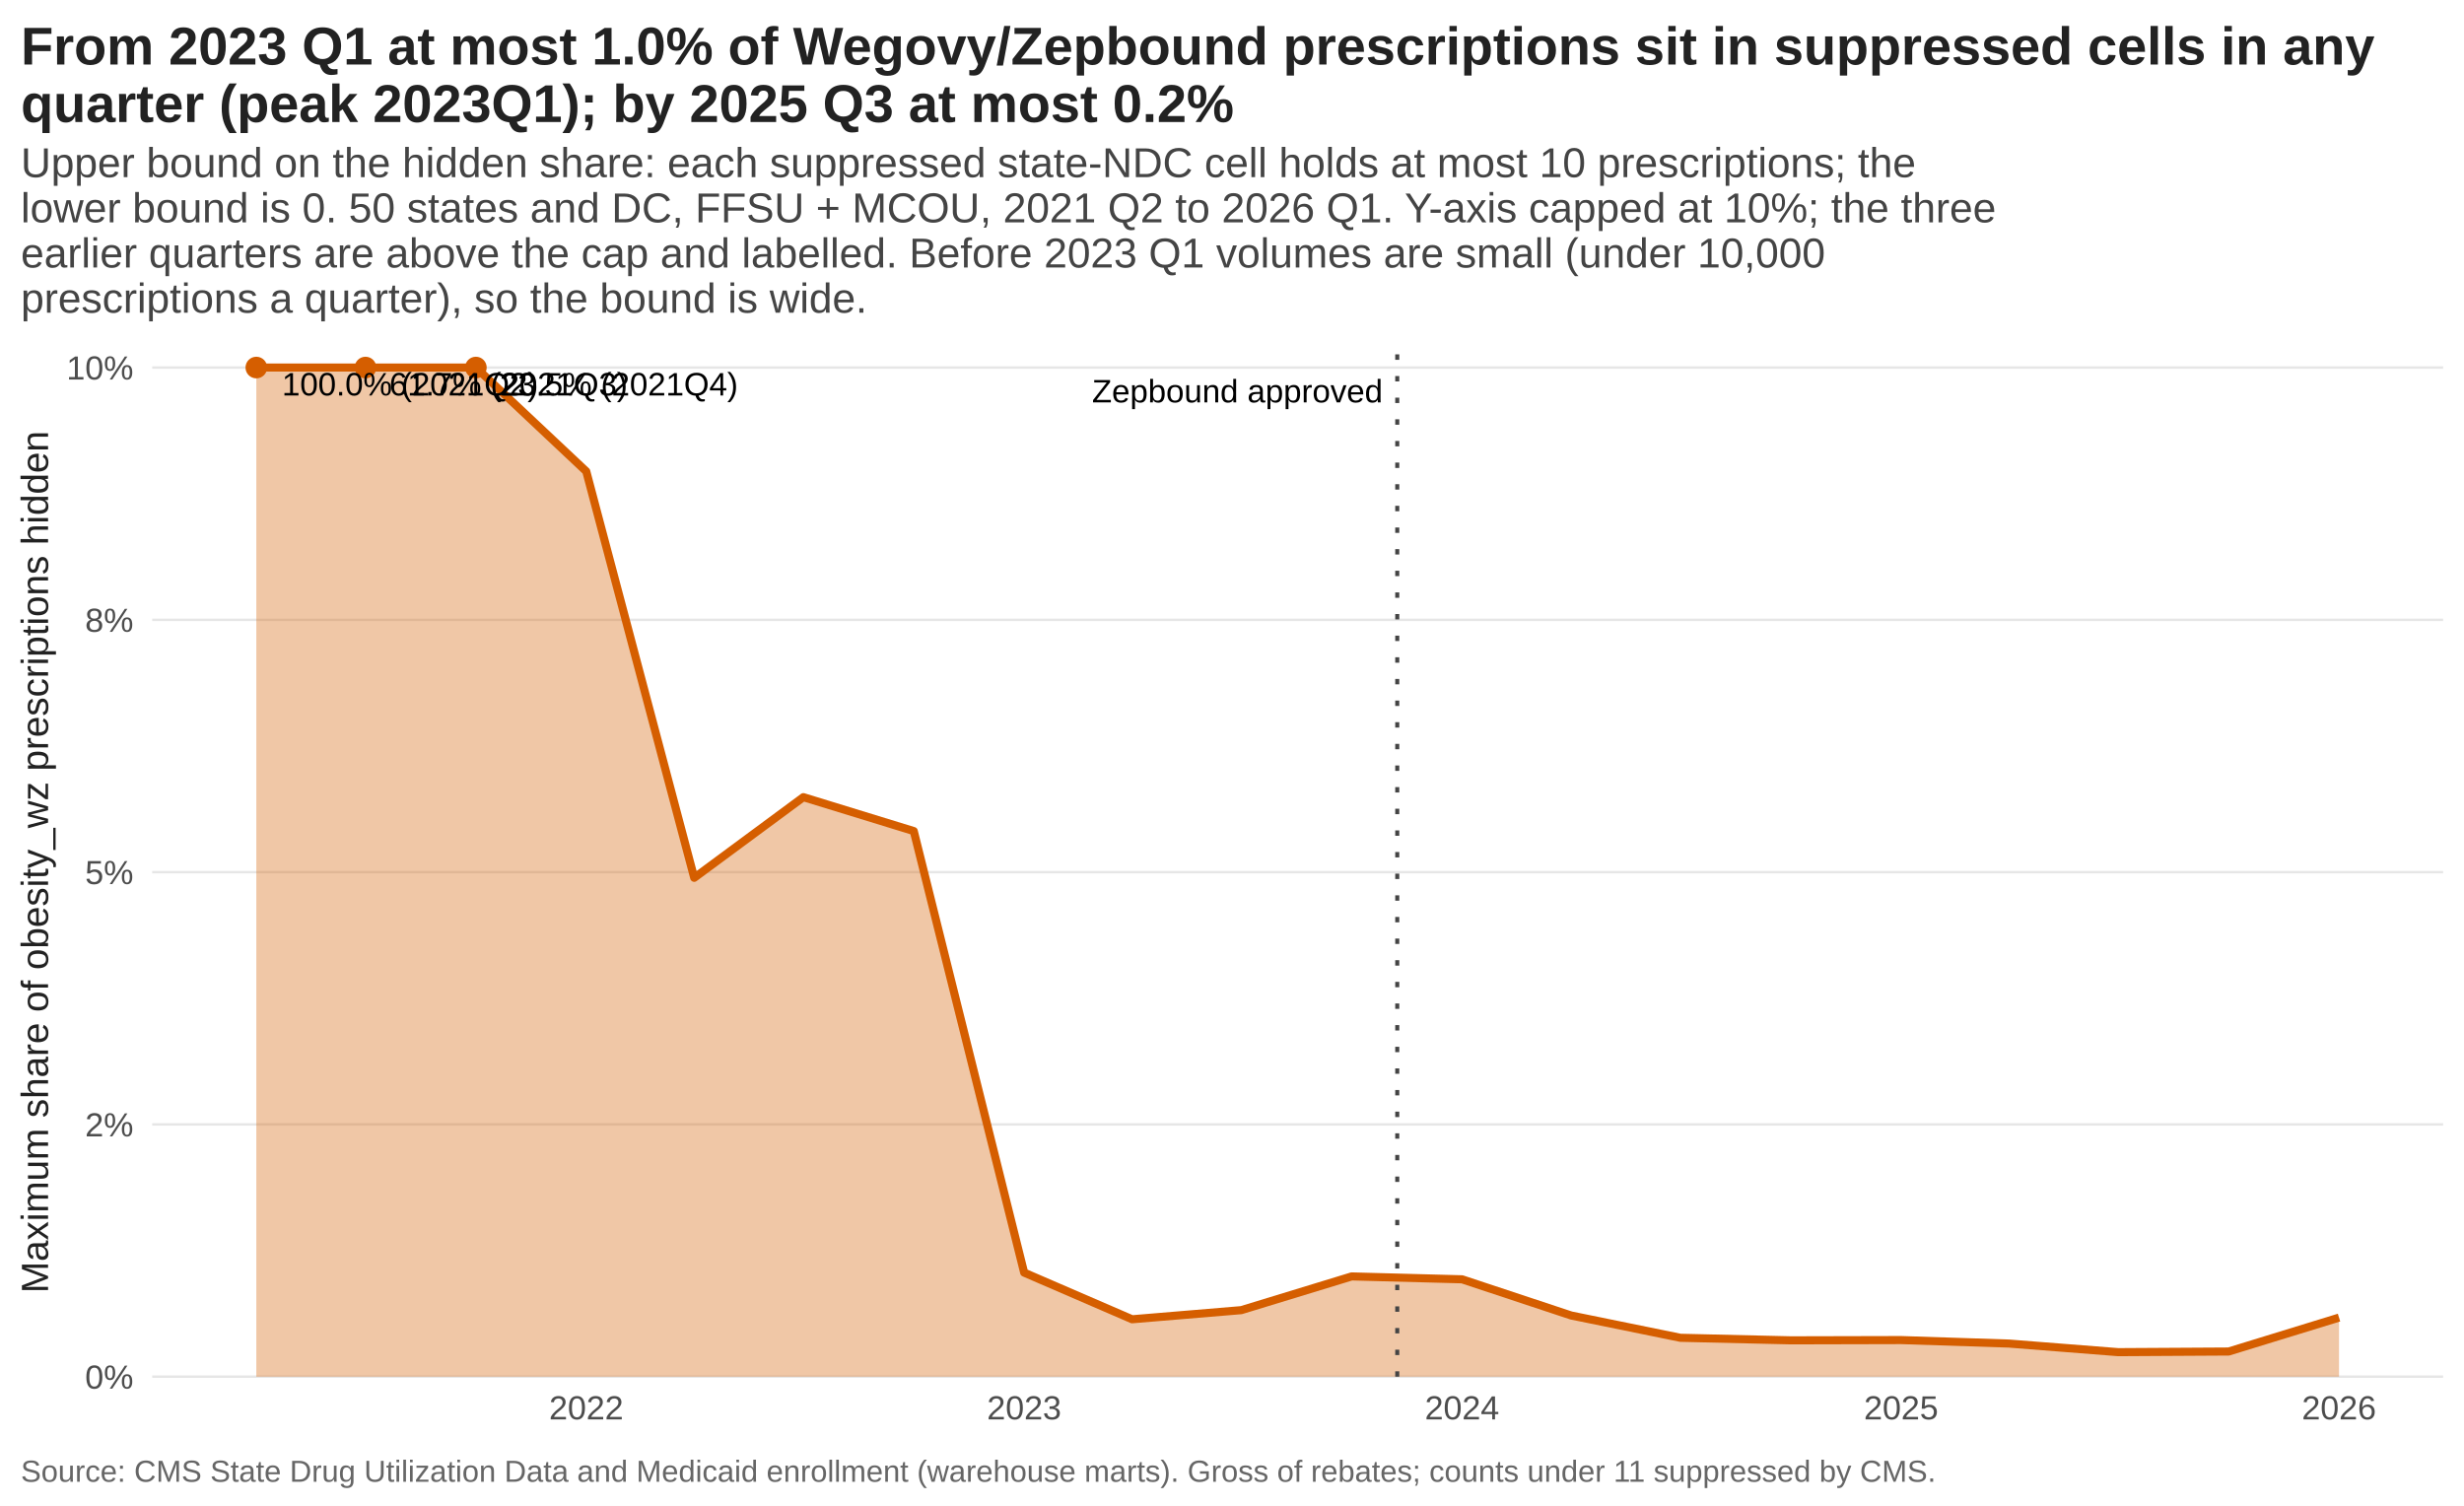
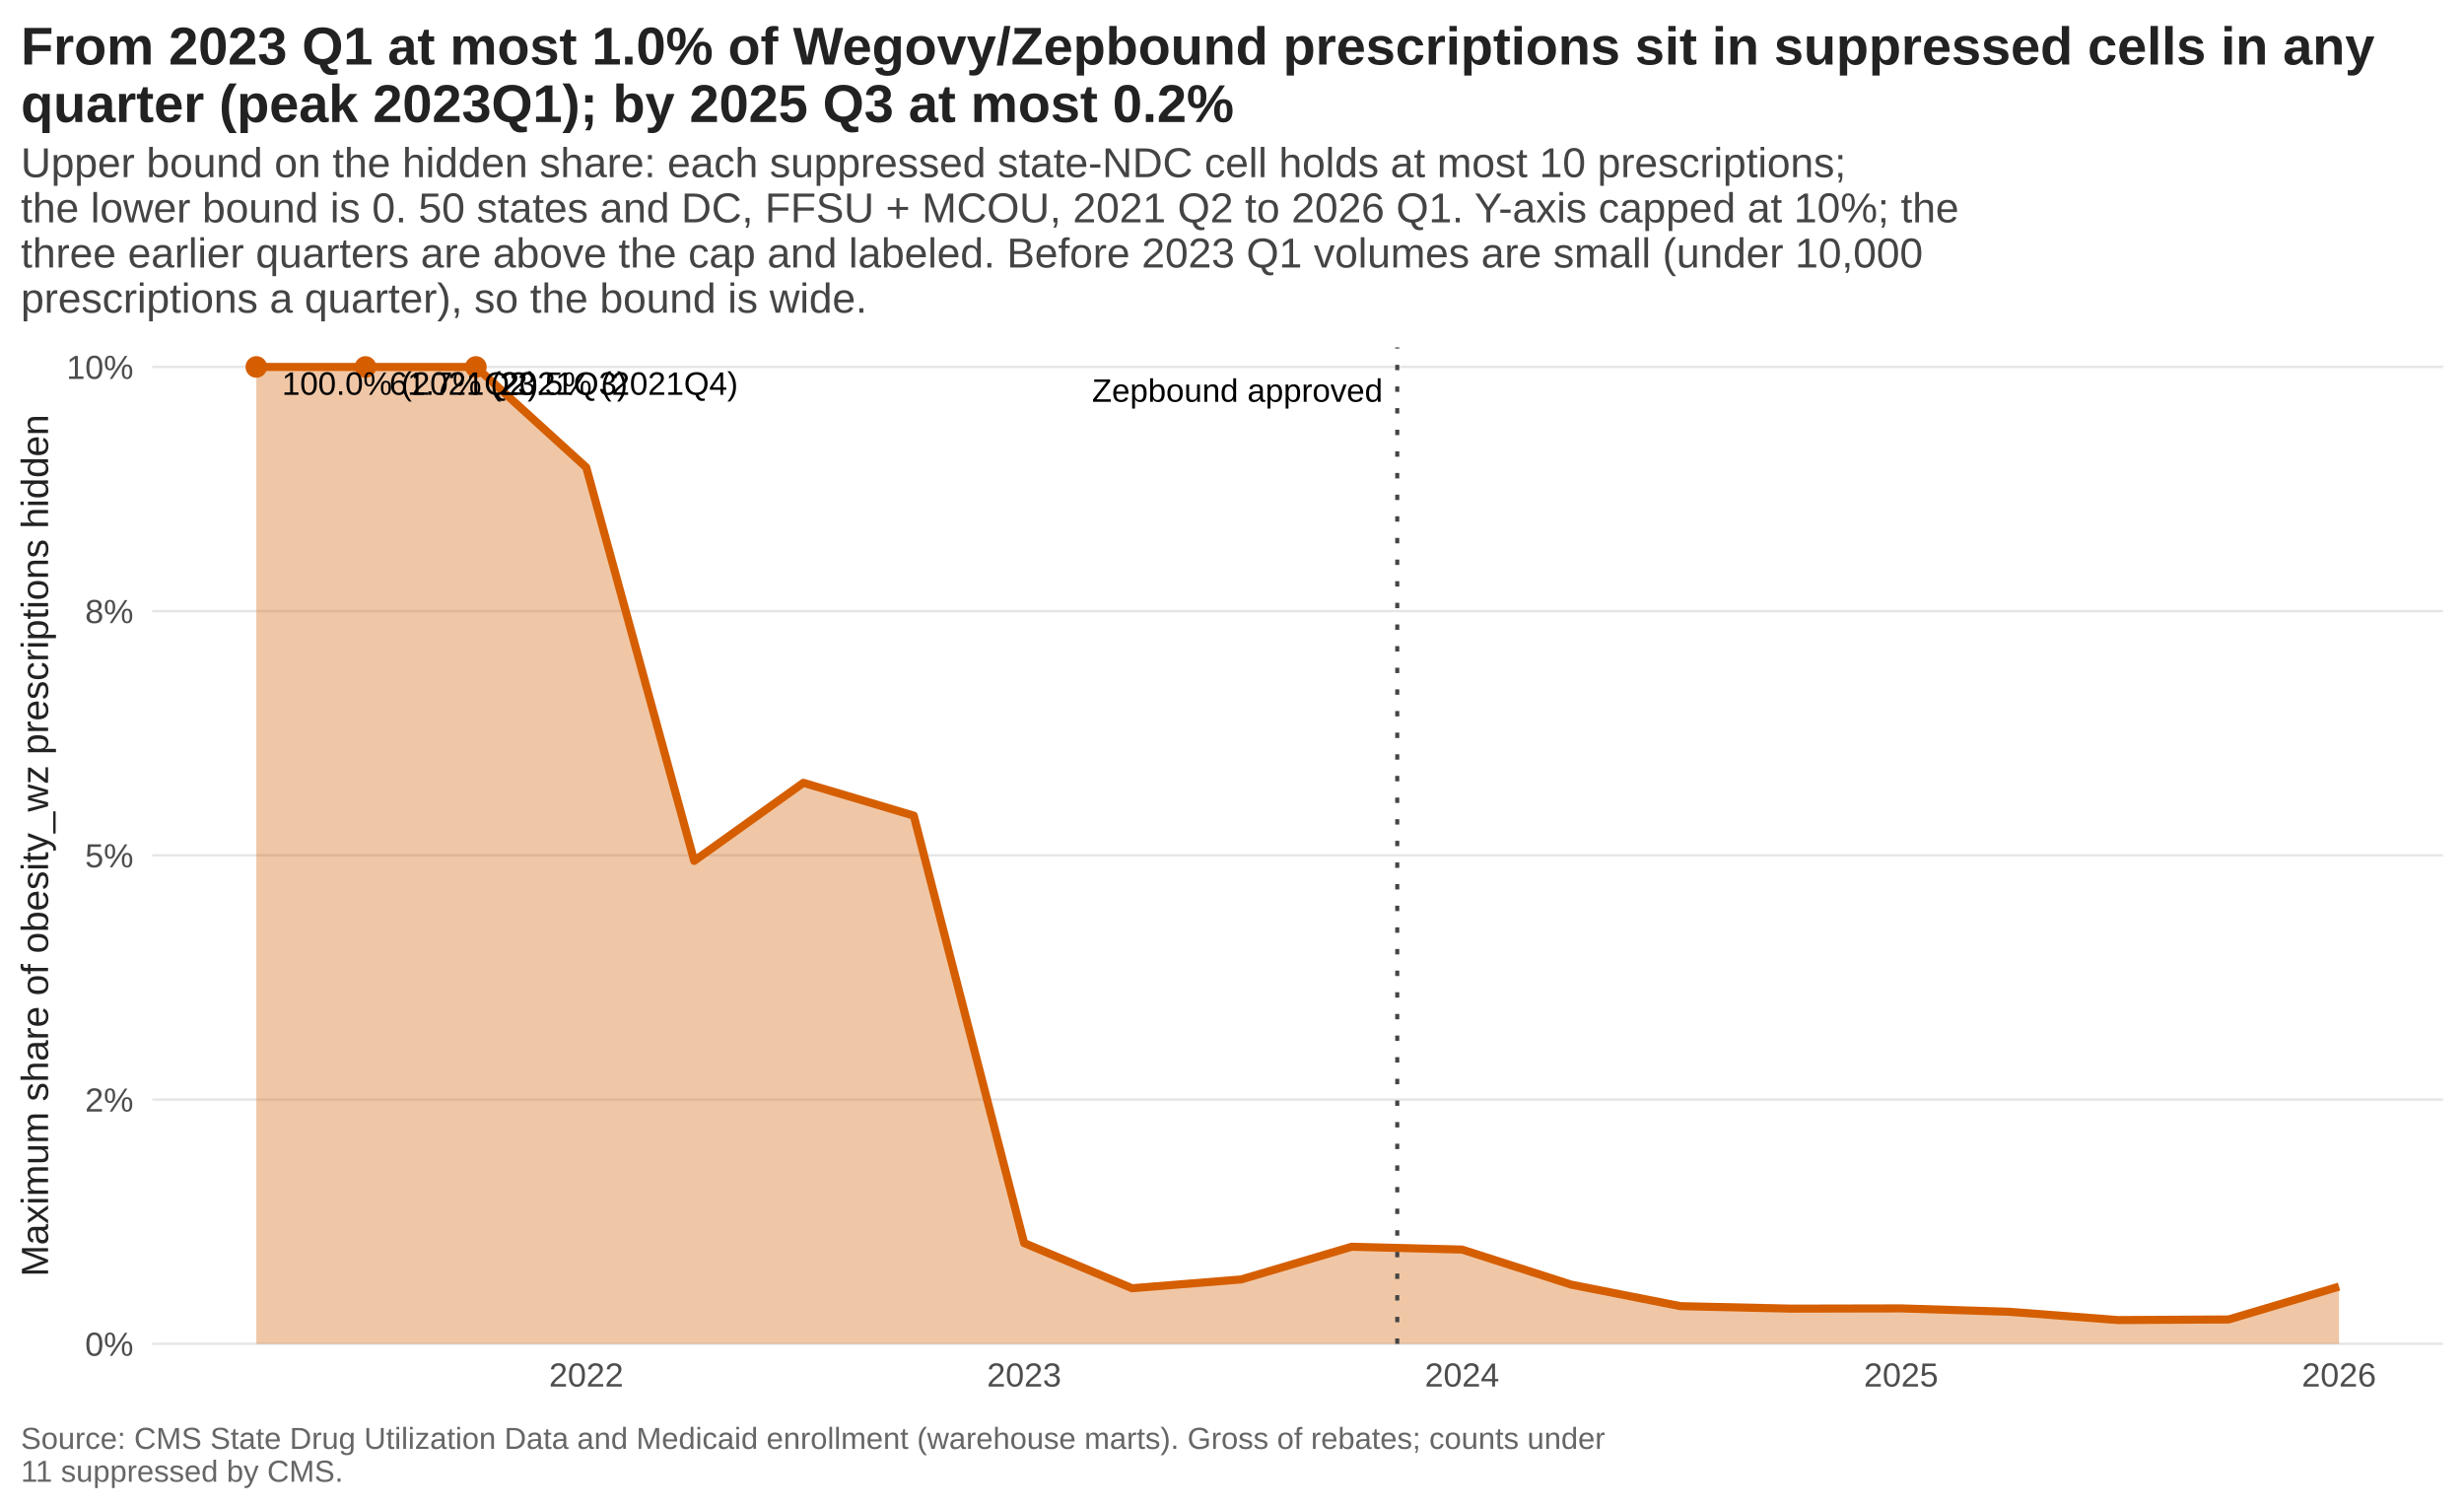
<svg xmlns="http://www.w3.org/2000/svg" width="648.00pt" height="396.00pt" viewBox="0 0 648.00 396.00">
  <g class="svglite">
    <defs>
      <style type="text/css">
    .svglite line, .svglite polyline, .svglite polygon, .svglite path, .svglite rect, .svglite circle {
      fill: none;
      stroke: #000000;
      stroke-linecap: round;
      stroke-linejoin: round;
      stroke-miterlimit: 10.00;
    }
    .svglite text {
      white-space: pre;
    }
    .svglite g.glyphgroup path {
      fill: inherit;
      stroke: none;
    }
  </style>
    </defs>
    <rect width="100%" height="100%" style="stroke: none; fill: #FFFFFF;" />
    <defs>
      <clipPath id="cpMC4wMHw2NDguMDB8MC4wMHwzOTYuMDA=">
        <rect x="0.00" y="0.00" width="648.00" height="396.00" />
      </clipPath>
    </defs>
    <g clip-path="url(#cpMC4wMHw2NDguMDB8MC4wMHwzOTYuMDA=)">
      <rect x="0.00" y="0" width="648.00" height="396.00" style="stroke-width: 1.07; stroke: none; fill: #FFFFFF;" />
-       <polyline points="40.03,362.05 642.52,362.05 " style="stroke-width: 0.64; stroke: #E6E6E6; stroke-linecap: butt;" />
-       <polyline points="40.03,295.71 642.52,295.71 " style="stroke-width: 0.64; stroke: #E6E6E6; stroke-linecap: butt;" />
-       <polyline points="40.03,229.36 642.52,229.36 " style="stroke-width: 0.64; stroke: #E6E6E6; stroke-linecap: butt;" />
-       <polyline points="40.03,163.01 642.52,163.01 " style="stroke-width: 0.64; stroke: #E6E6E6; stroke-linecap: butt;" />
-       <polyline points="40.03,96.66 642.52,96.66 " style="stroke-width: 0.64; stroke: #E6E6E6; stroke-linecap: butt;" />
-       <polygon points="67.41,96.66 96.12,96.66 125.15,96.66 154.18,123.96 182.57,230.85 211.28,209.64 240.31,218.56 269.34,334.68 297.73,346.95 326.44,344.55 355.47,335.68 384.50,336.44 413.21,345.96 441.92,351.82 470.95,352.49 499.97,352.42 528.37,353.34 557.08,355.60 586.11,355.43 615.13,346.51 615.13,362.05 586.11,362.05 557.08,362.05 528.37,362.05 499.97,362.05 470.95,362.05 441.92,362.05 413.21,362.05 384.50,362.05 355.47,362.05 326.44,362.05 297.73,362.05 269.34,362.05 240.31,362.05 211.28,362.05 182.57,362.05 154.18,362.05 125.15,362.05 96.12,362.05 67.41,362.05 " style="stroke-width: 0.00; stroke: none; stroke-linecap: butt; fill: #D55E00; fill-opacity: 0.35;" />
-       <polyline points="67.41,96.66 96.12,96.66 125.15,96.66 154.18,123.96 182.57,230.85 211.28,209.64 240.31,218.56 269.34,334.68 297.73,346.95 326.44,344.55 355.47,335.68 384.50,336.44 413.21,345.96 441.92,351.82 470.95,352.49 499.97,352.42 528.37,353.34 557.08,355.60 586.11,355.43 615.13,346.51 " style="stroke-width: 1.07; stroke: none; stroke-linecap: butt;" />
-       <polyline points="615.13,362.05 586.11,362.05 557.08,362.05 528.37,362.05 499.97,362.05 470.95,362.05 441.92,362.05 413.21,362.05 384.50,362.05 355.47,362.05 326.44,362.05 297.73,362.05 269.34,362.05 240.31,362.05 211.28,362.05 182.57,362.05 154.18,362.05 125.15,362.05 96.12,362.05 67.41,362.05 " style="stroke-width: 1.07; stroke: none; stroke-linecap: butt;" />
-       <polyline points="67.41,96.66 96.12,96.66 125.15,96.66 154.18,123.96 182.57,230.85 211.28,209.64 240.31,218.56 269.34,334.68 297.73,346.95 326.44,344.55 355.47,335.68 384.50,336.44 413.21,345.96 441.92,351.82 470.95,352.49 499.97,352.42 528.37,353.34 557.08,355.60 586.11,355.43 615.13,346.51 " style="stroke-width: 2.13; stroke: #D55E00; stroke-linecap: butt;" />
-       <circle cx="67.41" cy="96.66" r="2.49" style="stroke-width: 0.71; stroke: #D55E00; fill: #D55E00;" />
-       <circle cx="96.12" cy="96.66" r="2.49" style="stroke-width: 0.71; stroke: #D55E00; fill: #D55E00;" />
-       <circle cx="125.15" cy="96.66" r="2.49" style="stroke-width: 0.71; stroke: #D55E00; fill: #D55E00;" />
-       <text x="74.15" y="104.00" style="font-size: 8.54px; font-family: &quot;Arial&quot;;" textLength="67.41px" lengthAdjust="spacingAndGlyphs">100.0% (2021Q2)</text>
-       <text x="102.39" y="104.00" style="font-size: 8.54px; font-family: &quot;Arial&quot;;" textLength="62.66px" lengthAdjust="spacingAndGlyphs">61.7% (2021Q3)</text>
-       <text x="131.42" y="104.00" style="font-size: 8.54px; font-family: &quot;Arial&quot;;" textLength="62.66px" lengthAdjust="spacingAndGlyphs">23.5% (2021Q4)</text>
-       <line x1="367.46" y1="362.05" x2="367.46" y2="91.36" style="stroke-width: 1.07; stroke: #444444; stroke-dasharray: 1.42,4.27; stroke-linecap: butt;" />
-       <text x="363.64" y="105.83" text-anchor="end" style="font-size: 8.54px; font-family: &quot;Arial&quot;;" textLength="76.45px" lengthAdjust="spacingAndGlyphs">Zepbound approved</text>
-       <text x="35.09" y="365.20" text-anchor="end" style="font-size: 8.80px;fill: #4D4D4D; font-family: &quot;Arial&quot;;" textLength="12.72px" lengthAdjust="spacingAndGlyphs">0%</text>
-       <text x="35.09" y="298.86" text-anchor="end" style="font-size: 8.80px;fill: #4D4D4D; font-family: &quot;Arial&quot;;" textLength="12.72px" lengthAdjust="spacingAndGlyphs">2%</text>
-       <text x="35.09" y="232.51" text-anchor="end" style="font-size: 8.80px;fill: #4D4D4D; font-family: &quot;Arial&quot;;" textLength="12.72px" lengthAdjust="spacingAndGlyphs">5%</text>
-       <text x="35.09" y="166.16" text-anchor="end" style="font-size: 8.80px;fill: #4D4D4D; font-family: &quot;Arial&quot;;" textLength="12.72px" lengthAdjust="spacingAndGlyphs">8%</text>
-       <text x="35.09" y="99.81" text-anchor="end" style="font-size: 8.80px;fill: #4D4D4D; font-family: &quot;Arial&quot;;" textLength="17.61px" lengthAdjust="spacingAndGlyphs">10%</text>
-       <text x="154.18" y="373.28" text-anchor="middle" style="font-size: 8.80px;fill: #4D4D4D; font-family: &quot;Arial&quot;;" textLength="19.56px" lengthAdjust="spacingAndGlyphs">2022</text>
-       <text x="269.34" y="373.28" text-anchor="middle" style="font-size: 8.80px;fill: #4D4D4D; font-family: &quot;Arial&quot;;" textLength="19.56px" lengthAdjust="spacingAndGlyphs">2023</text>
-       <text x="384.50" y="373.28" text-anchor="middle" style="font-size: 8.80px;fill: #4D4D4D; font-family: &quot;Arial&quot;;" textLength="19.56px" lengthAdjust="spacingAndGlyphs">2024</text>
-       <text x="499.97" y="373.28" text-anchor="middle" style="font-size: 8.80px;fill: #4D4D4D; font-family: &quot;Arial&quot;;" textLength="19.56px" lengthAdjust="spacingAndGlyphs">2025</text>
-       <text x="615.13" y="373.28" text-anchor="middle" style="font-size: 8.80px;fill: #4D4D4D; font-family: &quot;Arial&quot;;" textLength="19.56px" lengthAdjust="spacingAndGlyphs">2026</text>
-       <text transform="translate(12.64,226.70) rotate(-90)" text-anchor="middle" style="font-size: 10.00px;fill: #222222; font-family: &quot;Arial&quot;;" textLength="226.78px" lengthAdjust="spacingAndGlyphs">Maximum share of obesity_wz prescriptions hidden</text>
-       <text x="5.48" y="46.59" style="font-size: 11.00px;fill: #444444; font-family: &quot;Arial&quot;;" textLength="498.72px" lengthAdjust="spacingAndGlyphs">Upper bound on the hidden share: each suppressed state-NDC cell holds at most 10 prescriptions; the</text>
-       <text x="5.48" y="58.47" style="font-size: 11.00px;fill: #444444; font-family: &quot;Arial&quot;;" textLength="519.86px" lengthAdjust="spacingAndGlyphs">lower bound is 0. 50 states and DC, FFSU + MCOU, 2021 Q2 to 2026 Q1. Y-axis capped at 10%; the three</text>
-       <text x="5.48" y="70.35" style="font-size: 11.00px;fill: #444444; font-family: &quot;Arial&quot;;" textLength="474.88px" lengthAdjust="spacingAndGlyphs">earlier quarters are above the cap and labelled. Before 2023 Q1 volumes are small (under 10,000</text>
+       <polyline points="40.03,353.41 642.52,353.41 " style="stroke-width: 0.64; stroke: #E6E6E6; stroke-linecap: butt;" />
+       <polyline points="40.03,289.18 642.52,289.18 " style="stroke-width: 0.64; stroke: #E6E6E6; stroke-linecap: butt;" />
+       <polyline points="40.03,224.95 642.52,224.95 " style="stroke-width: 0.64; stroke: #E6E6E6; stroke-linecap: butt;" />
+       <polyline points="40.03,160.72 642.52,160.72 " style="stroke-width: 0.64; stroke: #E6E6E6; stroke-linecap: butt;" />
+       <polyline points="40.03,96.50 642.52,96.50 " style="stroke-width: 0.64; stroke: #E6E6E6; stroke-linecap: butt;" />
+       <polygon points="67.41,96.50 96.12,96.50 125.15,96.50 154.18,122.92 182.57,226.40 211.28,205.87 240.31,214.50 269.34,326.91 297.73,338.79 326.44,336.47 355.47,327.88 384.50,328.62 413.21,337.84 441.92,343.50 470.95,344.15 499.97,344.09 528.37,344.98 557.08,347.16 586.11,347.00 615.13,338.36 615.13,353.41 586.11,353.41 557.08,353.41 528.37,353.41 499.97,353.41 470.95,353.41 441.92,353.41 413.21,353.41 384.50,353.41 355.47,353.41 326.44,353.41 297.73,353.41 269.34,353.41 240.31,353.41 211.28,353.41 182.57,353.41 154.18,353.41 125.15,353.41 96.12,353.41 67.41,353.41 " style="stroke-width: 0.00; stroke: none; stroke-linecap: butt; fill: #D55E00; fill-opacity: 0.35;" />
+       <polyline points="67.41,96.50 96.12,96.50 125.15,96.50 154.18,122.92 182.57,226.40 211.28,205.87 240.31,214.50 269.34,326.91 297.73,338.79 326.44,336.47 355.47,327.88 384.50,328.62 413.21,337.84 441.92,343.50 470.95,344.15 499.97,344.09 528.37,344.98 557.08,347.16 586.11,347.00 615.13,338.36 " style="stroke-width: 1.07; stroke: none; stroke-linecap: butt;" />
+       <polyline points="615.13,353.41 586.11,353.41 557.08,353.41 528.37,353.41 499.97,353.41 470.95,353.41 441.92,353.41 413.21,353.41 384.50,353.41 355.47,353.41 326.44,353.41 297.73,353.41 269.34,353.41 240.31,353.41 211.28,353.41 182.57,353.41 154.18,353.41 125.15,353.41 96.12,353.41 67.41,353.41 " style="stroke-width: 1.07; stroke: none; stroke-linecap: butt;" />
+       <polyline points="67.41,96.50 96.12,96.50 125.15,96.50 154.18,122.92 182.57,226.40 211.28,205.87 240.31,214.50 269.34,326.91 297.73,338.79 326.44,336.47 355.47,327.88 384.50,328.62 413.21,337.84 441.92,343.50 470.95,344.15 499.97,344.09 528.37,344.98 557.08,347.16 586.11,347.00 615.13,338.36 " style="stroke-width: 2.13; stroke: #D55E00; stroke-linecap: butt;" />
+       <circle cx="67.41" cy="96.50" r="2.49" style="stroke-width: 0.71; stroke: #D55E00; fill: #D55E00;" />
+       <circle cx="96.12" cy="96.50" r="2.49" style="stroke-width: 0.71; stroke: #D55E00; fill: #D55E00;" />
+       <circle cx="125.15" cy="96.50" r="2.49" style="stroke-width: 0.71; stroke: #D55E00; fill: #D55E00;" />
+       <text x="74.15" y="103.83" style="font-size: 8.54px; font-family: &quot;Arial&quot;;" textLength="67.41px" lengthAdjust="spacingAndGlyphs">100.0% (2021Q2)</text>
+       <text x="102.39" y="103.83" style="font-size: 8.54px; font-family: &quot;Arial&quot;;" textLength="62.66px" lengthAdjust="spacingAndGlyphs">61.7% (2021Q3)</text>
+       <text x="131.42" y="103.83" style="font-size: 8.54px; font-family: &quot;Arial&quot;;" textLength="62.66px" lengthAdjust="spacingAndGlyphs">23.5% (2021Q4)</text>
+       <line x1="367.46" y1="353.41" x2="367.46" y2="91.36" style="stroke-width: 1.07; stroke: #444444; stroke-dasharray: 1.42,4.27; stroke-linecap: butt;" />
+       <text x="363.64" y="105.66" text-anchor="end" style="font-size: 8.54px; font-family: &quot;Arial&quot;;" textLength="76.45px" lengthAdjust="spacingAndGlyphs">Zepbound approved</text>
+       <text x="35.09" y="356.56" text-anchor="end" style="font-size: 8.80px;fill: #4D4D4D; font-family: &quot;Arial&quot;;" textLength="12.72px" lengthAdjust="spacingAndGlyphs">0%</text>
+       <text x="35.09" y="292.33" text-anchor="end" style="font-size: 8.80px;fill: #4D4D4D; font-family: &quot;Arial&quot;;" textLength="12.72px" lengthAdjust="spacingAndGlyphs">2%</text>
+       <text x="35.09" y="228.10" text-anchor="end" style="font-size: 8.80px;fill: #4D4D4D; font-family: &quot;Arial&quot;;" textLength="12.72px" lengthAdjust="spacingAndGlyphs">5%</text>
+       <text x="35.09" y="163.87" text-anchor="end" style="font-size: 8.80px;fill: #4D4D4D; font-family: &quot;Arial&quot;;" textLength="12.72px" lengthAdjust="spacingAndGlyphs">8%</text>
+       <text x="35.09" y="99.65" text-anchor="end" style="font-size: 8.80px;fill: #4D4D4D; font-family: &quot;Arial&quot;;" textLength="17.61px" lengthAdjust="spacingAndGlyphs">10%</text>
+       <text x="154.18" y="364.64" text-anchor="middle" style="font-size: 8.80px;fill: #4D4D4D; font-family: &quot;Arial&quot;;" textLength="19.56px" lengthAdjust="spacingAndGlyphs">2022</text>
+       <text x="269.34" y="364.64" text-anchor="middle" style="font-size: 8.80px;fill: #4D4D4D; font-family: &quot;Arial&quot;;" textLength="19.56px" lengthAdjust="spacingAndGlyphs">2023</text>
+       <text x="384.50" y="364.64" text-anchor="middle" style="font-size: 8.80px;fill: #4D4D4D; font-family: &quot;Arial&quot;;" textLength="19.56px" lengthAdjust="spacingAndGlyphs">2024</text>
+       <text x="499.97" y="364.64" text-anchor="middle" style="font-size: 8.80px;fill: #4D4D4D; font-family: &quot;Arial&quot;;" textLength="19.56px" lengthAdjust="spacingAndGlyphs">2025</text>
+       <text x="615.13" y="364.64" text-anchor="middle" style="font-size: 8.80px;fill: #4D4D4D; font-family: &quot;Arial&quot;;" textLength="19.56px" lengthAdjust="spacingAndGlyphs">2026</text>
+       <text transform="translate(12.64,222.38) rotate(-90)" text-anchor="middle" style="font-size: 10.00px;fill: #222222; font-family: &quot;Arial&quot;;" textLength="226.78px" lengthAdjust="spacingAndGlyphs">Maximum share of obesity_wz prescriptions hidden</text>
+       <text x="5.48" y="46.59" style="font-size: 11.00px;fill: #444444; font-family: &quot;Arial&quot;;" textLength="480.34px" lengthAdjust="spacingAndGlyphs">Upper bound on the hidden share: each suppressed state-NDC cell holds at most 10 prescriptions;</text>
+       <text x="5.48" y="58.47" style="font-size: 11.00px;fill: #444444; font-family: &quot;Arial&quot;;" textLength="510.08px" lengthAdjust="spacingAndGlyphs">the lower bound is 0. 50 states and DC, FFSU + MCOU, 2021 Q2 to 2026 Q1. Y-axis capped at 10%; the</text>
+       <text x="5.48" y="70.35" style="font-size: 11.00px;fill: #444444; font-family: &quot;Arial&quot;;" textLength="500.59px" lengthAdjust="spacingAndGlyphs">three earlier quarters are above the cap and labeled. Before 2023 Q1 volumes are small (under 10,000</text>
      <text x="5.48" y="82.23" style="font-size: 11.00px;fill: #444444; font-family: &quot;Arial&quot;;" textLength="222.72px" lengthAdjust="spacingAndGlyphs">prescriptions a quarter), so the bound is wide.</text>
      <text x="5.48" y="16.97" style="font-size: 14.00px; font-weight: bold;fill: #222222; font-family: &quot;Arial&quot;;" textLength="618.80px" lengthAdjust="spacingAndGlyphs">From 2023 Q1 at most 1.0% of Wegovy/Zepbound prescriptions sit in suppressed cells in any</text>
      <text x="5.48" y="32.09" style="font-size: 14.00px; font-weight: bold;fill: #222222; font-family: &quot;Arial&quot;;" textLength="318.91px" lengthAdjust="spacingAndGlyphs">quarter (peak 2023Q1); by 2025 Q3 at most 0.2%</text>
-       <text x="5.48" y="389.68" style="font-size: 8.00px;fill: #666666; font-family: &quot;Arial&quot;;" textLength="503.92px" lengthAdjust="spacingAndGlyphs">Source: CMS State Drug Utilization Data and Medicaid enrollment (warehouse marts). Gross of rebates; counts under 11 suppressed by CMS.</text>
+       <text x="5.48" y="381.04" style="font-size: 8.00px;fill: #666666; font-family: &quot;Arial&quot;;" textLength="416.88px" lengthAdjust="spacingAndGlyphs">Source: CMS State Drug Utilization Data and Medicaid enrollment (warehouse marts). Gross of rebates; counts under</text>
+       <text x="5.48" y="389.68" style="font-size: 8.00px;fill: #666666; font-family: &quot;Arial&quot;;" textLength="84.83px" lengthAdjust="spacingAndGlyphs">11 suppressed by CMS.</text>
    </g>
  </g>
</svg>
